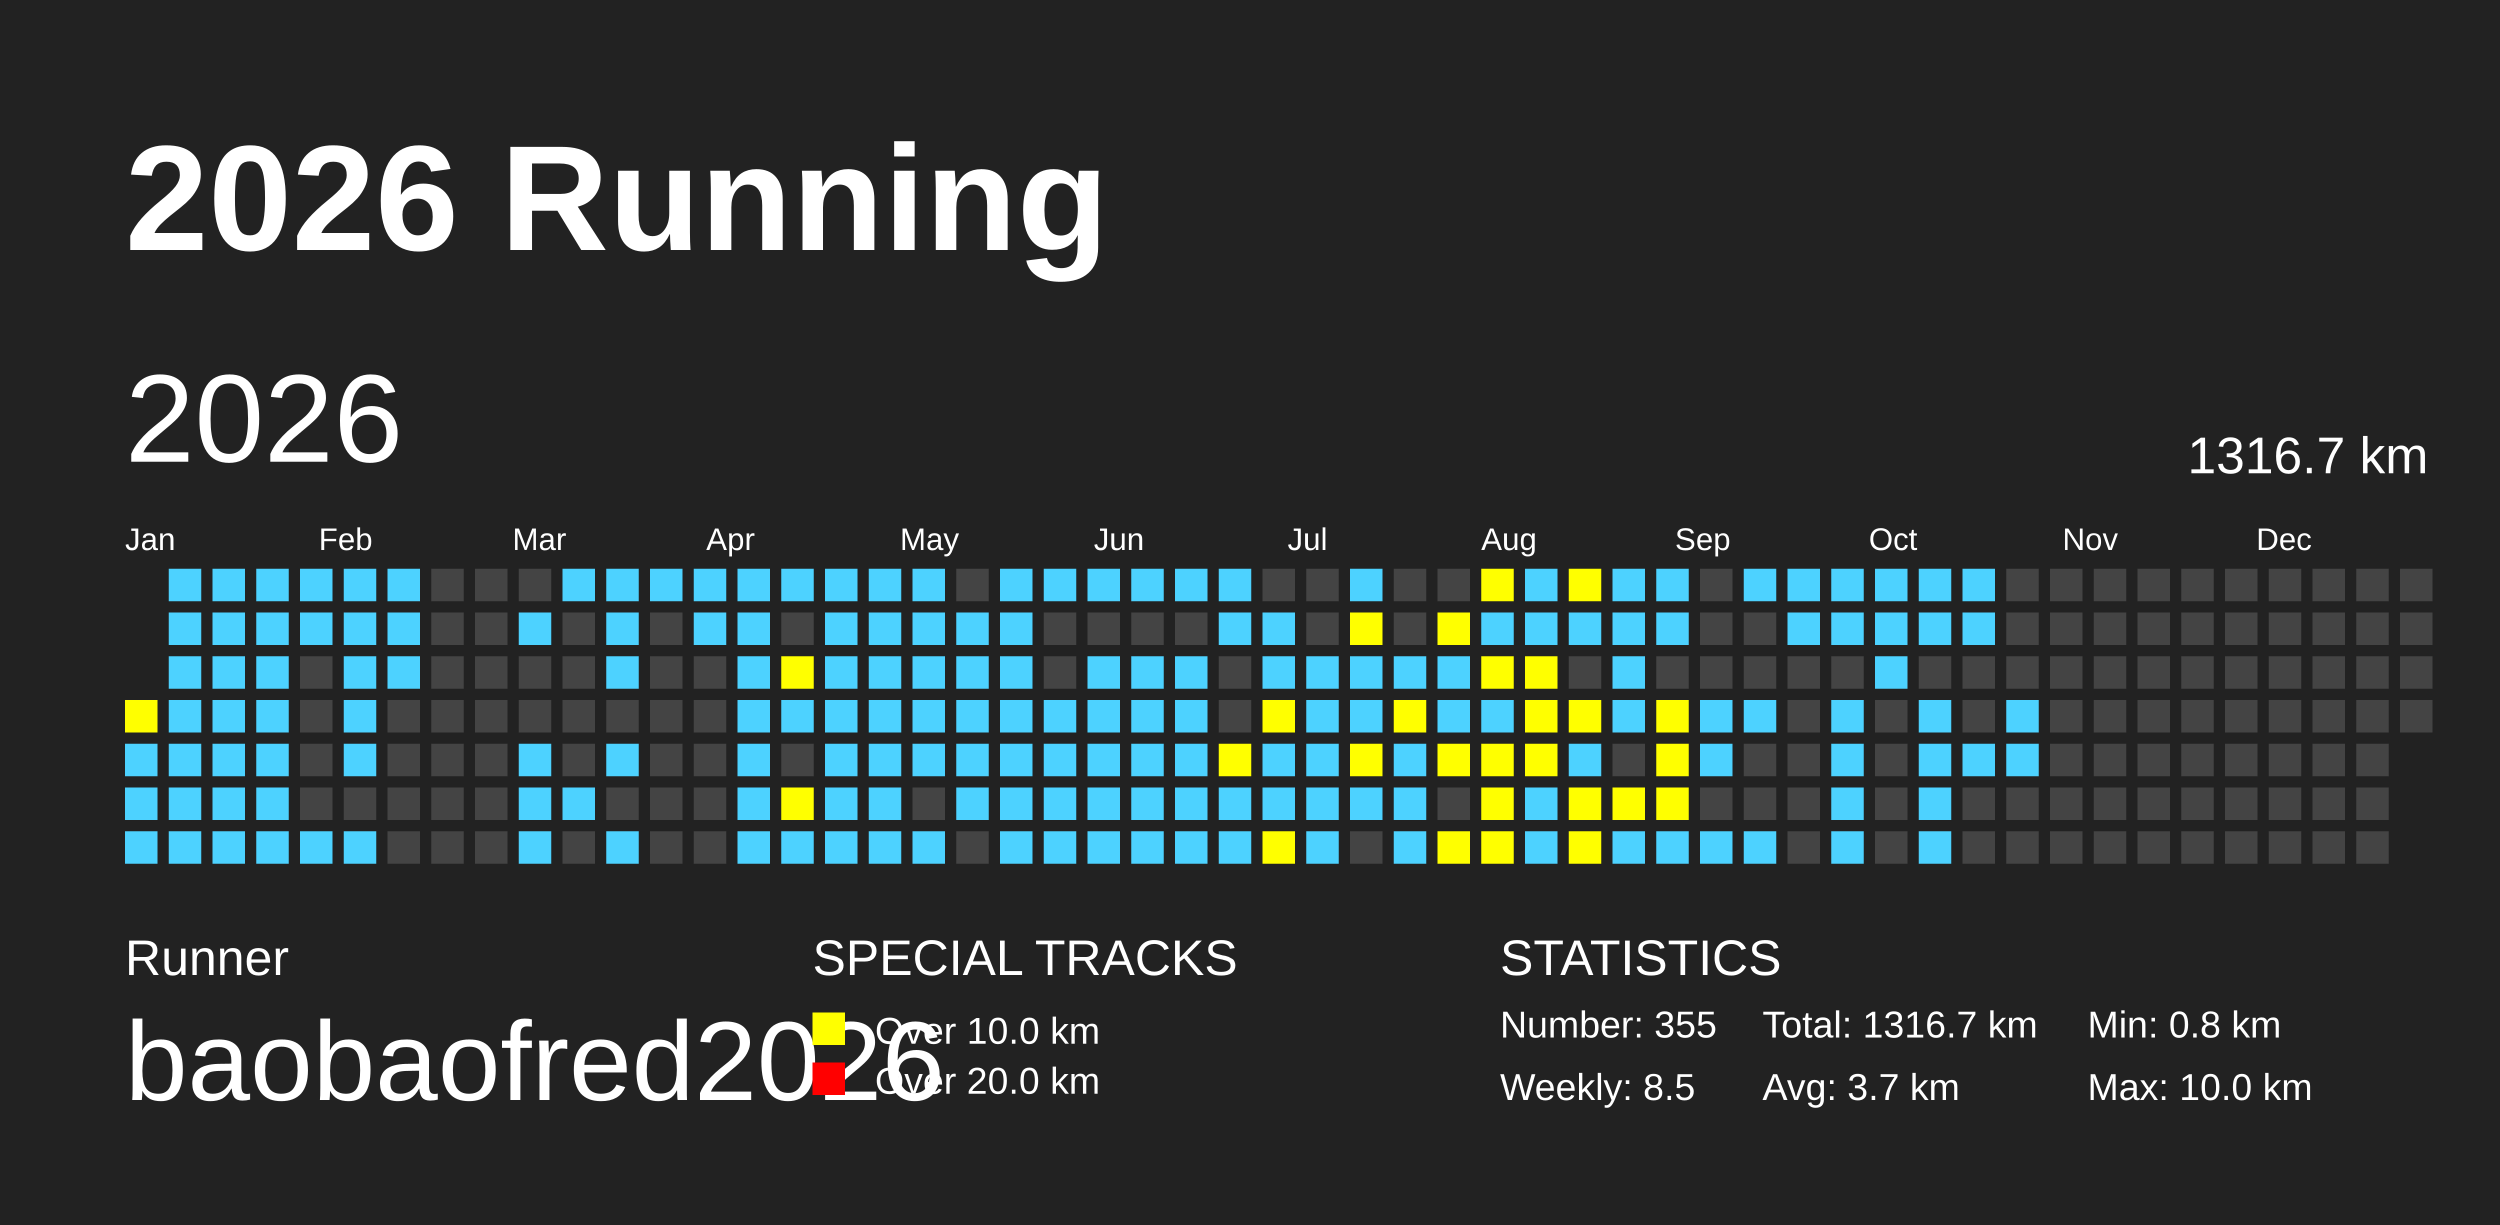
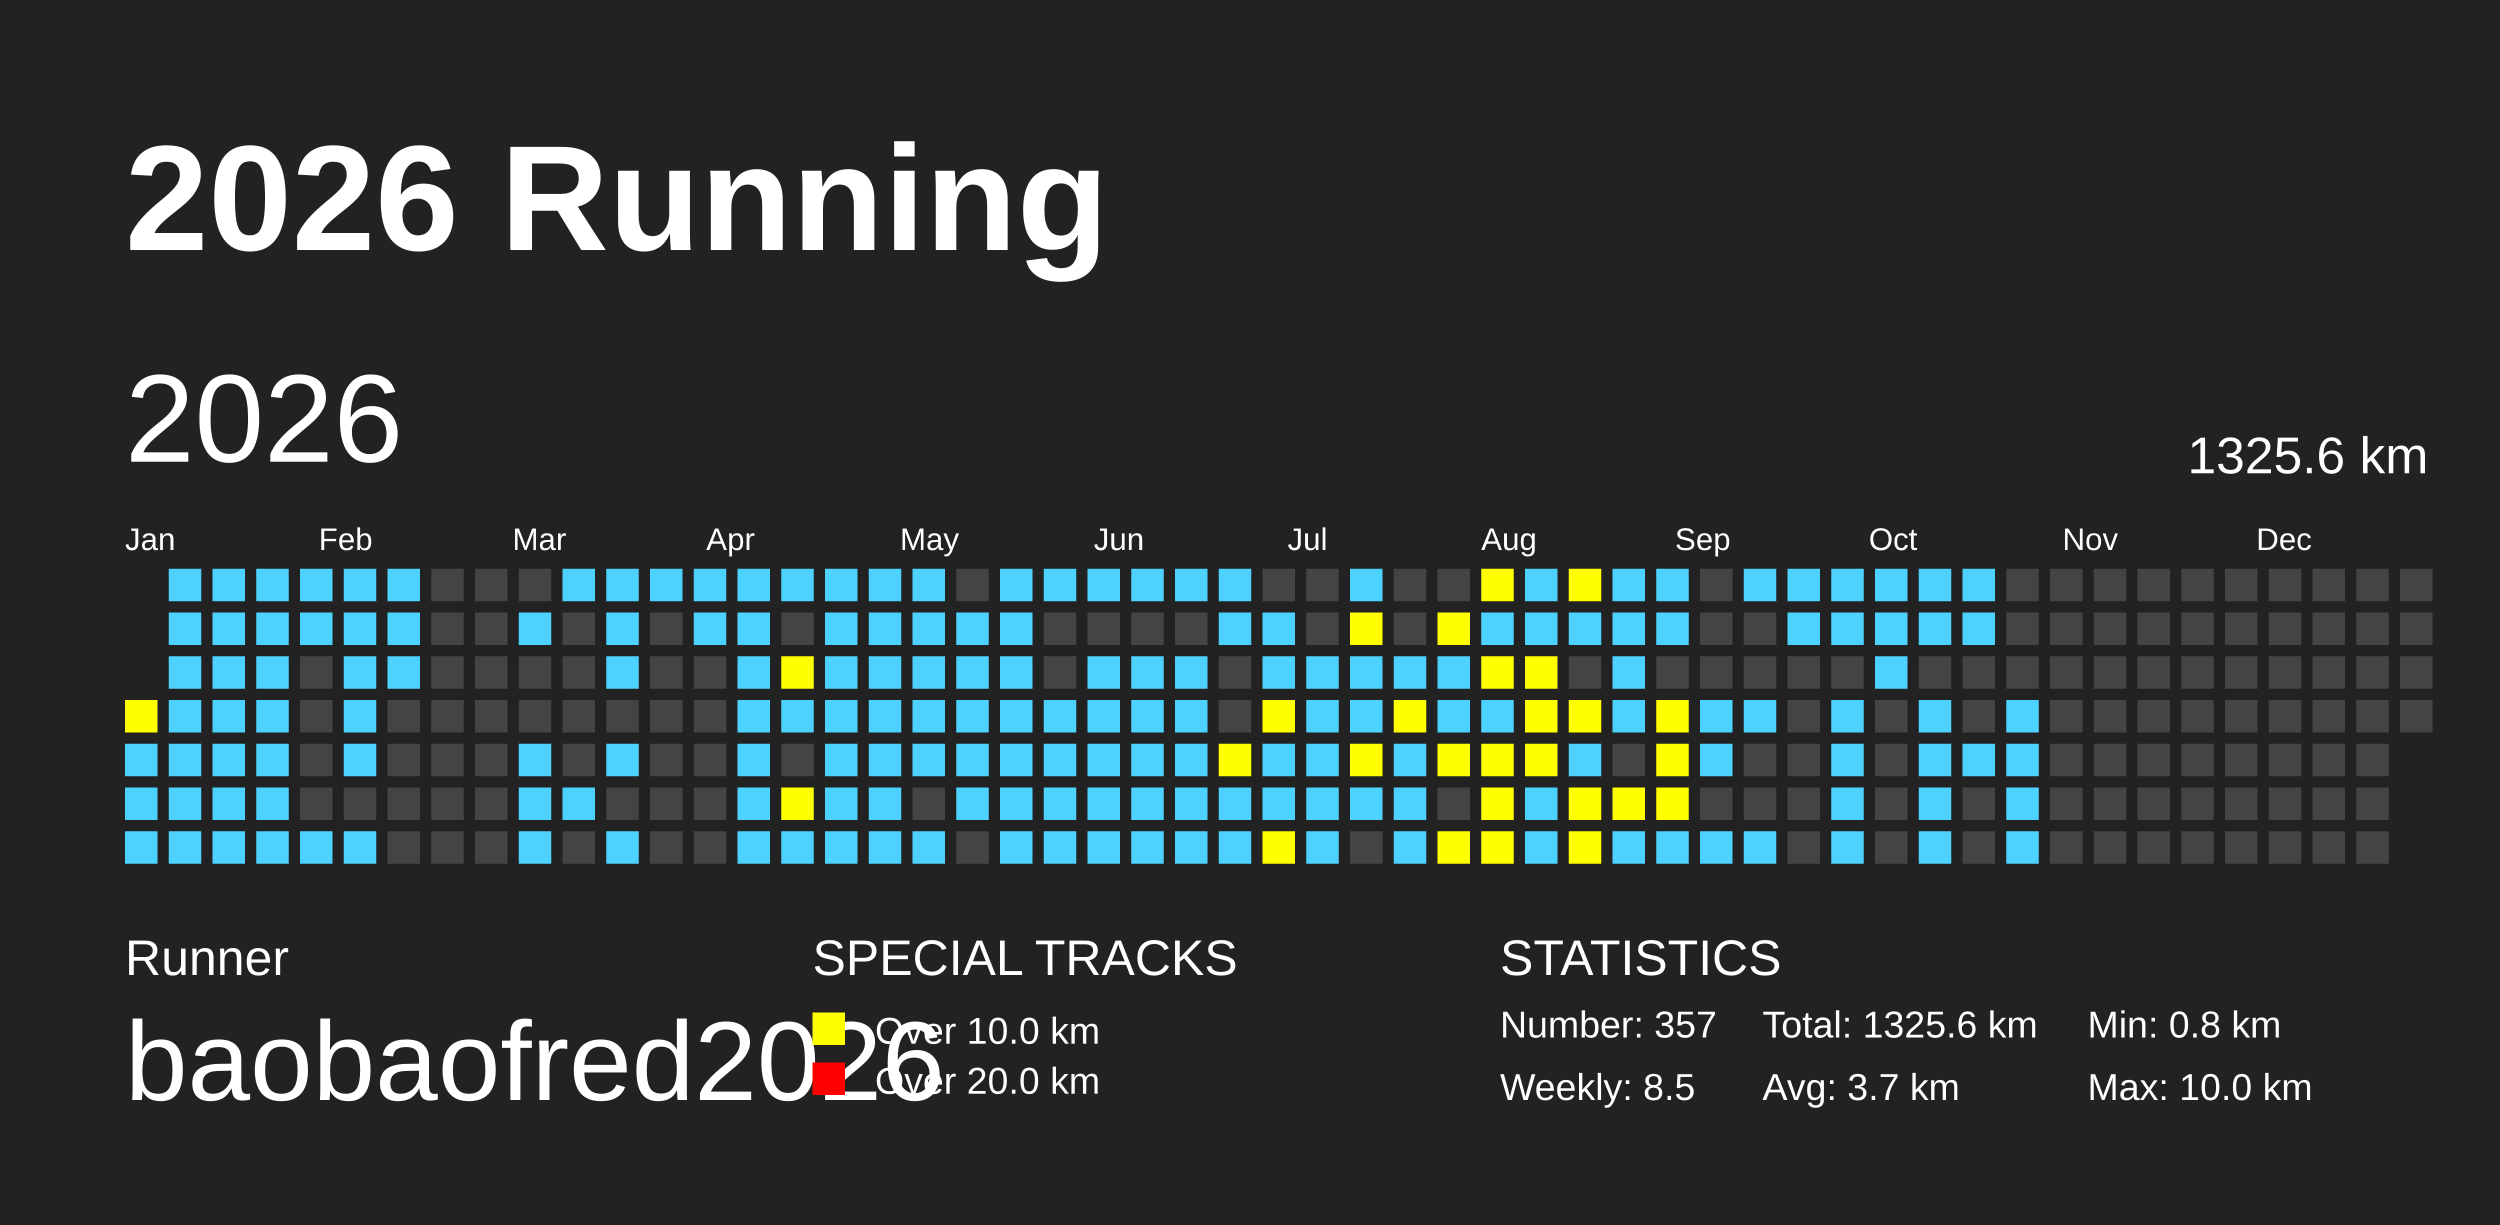
<svg xmlns="http://www.w3.org/2000/svg" baseProfile="full" height="98mm" version="1.1" viewBox="0,0,200,98" width="200mm">
  <defs />
  <rect fill="#222222" height="98" width="200" x="0" y="0" />
  <text fill="#FFFFFF" style="font-size:12px; font-family:Arial; font-weight:bold;" x="10" y="20">2026 Running</text>
  <text fill="#FFFFFF" style="font-size:4px; font-family:Arial" x="10" y="78">Runner</text>
  <text fill="#FFFFFF" style="font-size:9px; font-family:Arial" x="10" y="88">baobaofred2026</text>
  <text fill="#FFFFFF" style="font-size:4px; font-family:Arial" x="65" y="78">SPECIAL TRACKS</text>
  <rect fill="yellow" height="2.6" width="2.6" x="65" y="81" />
  <text fill="#FFFFFF" style="font-size:3px; font-family:Arial" x="70" y="83.5">Over 10.0 km</text>
  <rect fill="red" height="2.6" width="2.6" x="65" y="85" />
  <text fill="#FFFFFF" style="font-size:3px; font-family:Arial" x="70" y="87.5">Over 20.0 km</text>
  <text fill="#FFFFFF" style="font-size:4px; font-family:Arial" x="120" y="78">STATISTICS</text>
-   <text fill="#FFFFFF" style="font-size:3px; font-family:Arial" x="120" y="83">Number: 355</text>
+   <text fill="#FFFFFF" style="font-size:3px; font-family:Arial" x="120" y="83">Number: 357</text>
  <text fill="#FFFFFF" style="font-size:3px; font-family:Arial" x="120" y="88">Weekly: 8.5</text>
-   <text fill="#FFFFFF" style="font-size:3px; font-family:Arial" x="141" y="83">Total: 1316.7 km</text>
+   <text fill="#FFFFFF" style="font-size:3px; font-family:Arial" x="141" y="83">Total: 1325.6 km</text>
  <text fill="#FFFFFF" style="font-size:3px; font-family:Arial" x="141" y="88">Avg: 3.7 km</text>
  <text fill="#FFFFFF" style="font-size:3px; font-family:Arial" x="167" y="83">Min: 0.8 km</text>
  <text fill="#FFFFFF" style="font-size:3px; font-family:Arial" x="167" y="88">Max: 10.0 km</text>
  <text dominant-baseline="hanging" fill="#FFFFFF" style="font-size:10.0px; font-family:Arial;" x="10" y="30">2026</text>
-   <text dominant-baseline="hanging" fill="#FFFFFF" style="font-size:4.125px; font-family:Arial;" x="175" y="35">1316.7 km</text>
+   <text dominant-baseline="hanging" fill="#FFFFFF" style="font-size:4.125px; font-family:Arial;" x="175" y="35">1325.6 km</text>
  <text fill="#FFFFFF" style="font-size:2.5px; font-family:Arial" x="10.0" y="44">Jan</text>
  <text fill="#FFFFFF" style="font-size:2.5px; font-family:Arial" x="25.5" y="44">Feb</text>
  <text fill="#FFFFFF" style="font-size:2.5px; font-family:Arial" x="41.0" y="44">Mar</text>
  <text fill="#FFFFFF" style="font-size:2.5px; font-family:Arial" x="56.5" y="44">Apr</text>
  <text fill="#FFFFFF" style="font-size:2.5px; font-family:Arial" x="72.0" y="44">May</text>
  <text fill="#FFFFFF" style="font-size:2.5px; font-family:Arial" x="87.5" y="44">Jun</text>
  <text fill="#FFFFFF" style="font-size:2.5px; font-family:Arial" x="103.0" y="44">Jul</text>
  <text fill="#FFFFFF" style="font-size:2.5px; font-family:Arial" x="118.5" y="44">Aug</text>
  <text fill="#FFFFFF" style="font-size:2.5px; font-family:Arial" x="134.0" y="44">Sep</text>
  <text fill="#FFFFFF" style="font-size:2.5px; font-family:Arial" x="149.5" y="44">Oct</text>
  <text fill="#FFFFFF" style="font-size:2.5px; font-family:Arial" x="165.0" y="44">Nov</text>
  <text fill="#FFFFFF" style="font-size:2.5px; font-family:Arial" x="180.5" y="44">Dec</text>
  <rect fill="yellow" height="2.6" width="2.6" x="10.0" y="56.0" />
  <rect fill="#4DD2FF" height="2.6" width="2.6" x="10.0" y="59.5" />
  <rect fill="#4DD2FF" height="2.6" width="2.6" x="10.0" y="63.0" />
  <rect fill="#4DD2FF" height="2.6" width="2.6" x="10.0" y="66.5" />
  <rect fill="#4DD2FF" height="2.6" width="2.6" x="13.5" y="45.5" />
  <rect fill="#4DD2FF" height="2.6" width="2.6" x="13.5" y="49.0" />
  <rect fill="#4DD2FF" height="2.6" width="2.6" x="13.5" y="52.5" />
  <rect fill="#4DD2FF" height="2.6" width="2.6" x="13.5" y="56.0" />
  <rect fill="#4DD2FF" height="2.6" width="2.6" x="13.5" y="59.5" />
  <rect fill="#4DD2FF" height="2.6" width="2.6" x="13.5" y="63.0" />
  <rect fill="#4DD2FF" height="2.6" width="2.6" x="13.5" y="66.5" />
  <rect fill="#4DD2FF" height="2.6" width="2.6" x="17.0" y="45.5" />
  <rect fill="#4DD2FF" height="2.6" width="2.6" x="17.0" y="49.0" />
  <rect fill="#4DD2FF" height="2.6" width="2.6" x="17.0" y="52.5" />
  <rect fill="#4DD2FF" height="2.6" width="2.6" x="17.0" y="56.0" />
  <rect fill="#4DD2FF" height="2.6" width="2.6" x="17.0" y="59.5" />
  <rect fill="#4DD2FF" height="2.6" width="2.6" x="17.0" y="63.0" />
  <rect fill="#4DD2FF" height="2.6" width="2.6" x="17.0" y="66.5" />
  <rect fill="#4DD2FF" height="2.6" width="2.6" x="20.5" y="45.5" />
  <rect fill="#4DD2FF" height="2.6" width="2.6" x="20.5" y="49.0" />
  <rect fill="#4DD2FF" height="2.6" width="2.6" x="20.5" y="52.5" />
  <rect fill="#4DD2FF" height="2.6" width="2.6" x="20.5" y="56.0" />
  <rect fill="#4DD2FF" height="2.6" width="2.6" x="20.5" y="59.5" />
  <rect fill="#4DD2FF" height="2.6" width="2.6" x="20.5" y="63.0" />
  <rect fill="#4DD2FF" height="2.6" width="2.6" x="20.5" y="66.5" />
  <rect fill="#4DD2FF" height="2.6" width="2.6" x="24.0" y="45.5" />
  <rect fill="#4DD2FF" height="2.6" width="2.6" x="24.0" y="49.0" />
  <rect fill="#444444" height="2.6" width="2.6" x="24.0" y="52.5" />
  <rect fill="#444444" height="2.6" width="2.6" x="24.0" y="56.0" />
  <rect fill="#444444" height="2.6" width="2.6" x="24.0" y="59.5" />
  <rect fill="#444444" height="2.6" width="2.6" x="24.0" y="63.0" />
  <rect fill="#4DD2FF" height="2.6" width="2.6" x="24.0" y="66.5" />
  <rect fill="#4DD2FF" height="2.6" width="2.6" x="27.5" y="45.5" />
  <rect fill="#4DD2FF" height="2.6" width="2.6" x="27.5" y="49.0" />
  <rect fill="#4DD2FF" height="2.6" width="2.6" x="27.5" y="52.5" />
  <rect fill="#4DD2FF" height="2.6" width="2.6" x="27.5" y="56.0" />
  <rect fill="#4DD2FF" height="2.6" width="2.6" x="27.5" y="59.5" />
  <rect fill="#444444" height="2.6" width="2.6" x="27.5" y="63.0" />
  <rect fill="#4DD2FF" height="2.6" width="2.6" x="27.5" y="66.5" />
  <rect fill="#4DD2FF" height="2.6" width="2.6" x="31.0" y="45.5" />
  <rect fill="#4DD2FF" height="2.6" width="2.6" x="31.0" y="49.0" />
  <rect fill="#4DD2FF" height="2.6" width="2.6" x="31.0" y="52.5" />
  <rect fill="#444444" height="2.6" width="2.6" x="31.0" y="56.0" />
  <rect fill="#444444" height="2.6" width="2.6" x="31.0" y="59.5" />
  <rect fill="#444444" height="2.6" width="2.6" x="31.0" y="63.0" />
  <rect fill="#444444" height="2.6" width="2.6" x="31.0" y="66.5" />
  <rect fill="#444444" height="2.6" width="2.6" x="34.5" y="45.5" />
  <rect fill="#444444" height="2.6" width="2.6" x="34.5" y="49.0" />
  <rect fill="#444444" height="2.6" width="2.6" x="34.5" y="52.5" />
  <rect fill="#444444" height="2.6" width="2.6" x="34.5" y="56.0" />
  <rect fill="#444444" height="2.6" width="2.6" x="34.5" y="59.5" />
  <rect fill="#444444" height="2.6" width="2.6" x="34.5" y="63.0" />
  <rect fill="#444444" height="2.6" width="2.6" x="34.5" y="66.5" />
  <rect fill="#444444" height="2.6" width="2.6" x="38.0" y="45.5" />
  <rect fill="#444444" height="2.6" width="2.6" x="38.0" y="49.0" />
  <rect fill="#444444" height="2.6" width="2.6" x="38.0" y="52.5" />
  <rect fill="#444444" height="2.6" width="2.6" x="38.0" y="56.0" />
  <rect fill="#444444" height="2.6" width="2.6" x="38.0" y="59.5" />
  <rect fill="#444444" height="2.6" width="2.6" x="38.0" y="63.0" />
  <rect fill="#444444" height="2.6" width="2.6" x="38.0" y="66.5" />
  <rect fill="#444444" height="2.6" width="2.6" x="41.5" y="45.5" />
  <rect fill="#4DD2FF" height="2.6" width="2.6" x="41.5" y="49.0" />
  <rect fill="#444444" height="2.6" width="2.6" x="41.5" y="52.5" />
  <rect fill="#444444" height="2.6" width="2.6" x="41.5" y="56.0" />
  <rect fill="#4DD2FF" height="2.6" width="2.6" x="41.5" y="59.5" />
  <rect fill="#4DD2FF" height="2.6" width="2.6" x="41.5" y="63.0" />
  <rect fill="#4DD2FF" height="2.6" width="2.6" x="41.5" y="66.5" />
  <rect fill="#4DD2FF" height="2.6" width="2.6" x="45.0" y="45.5" />
  <rect fill="#444444" height="2.6" width="2.6" x="45.0" y="49.0" />
  <rect fill="#444444" height="2.6" width="2.6" x="45.0" y="52.5" />
  <rect fill="#444444" height="2.6" width="2.6" x="45.0" y="56.0" />
  <rect fill="#444444" height="2.6" width="2.6" x="45.0" y="59.5" />
  <rect fill="#4DD2FF" height="2.6" width="2.6" x="45.0" y="63.0" />
  <rect fill="#444444" height="2.6" width="2.6" x="45.0" y="66.5" />
  <rect fill="#4DD2FF" height="2.6" width="2.6" x="48.5" y="45.5" />
  <rect fill="#4DD2FF" height="2.6" width="2.6" x="48.5" y="49.0" />
  <rect fill="#4DD2FF" height="2.6" width="2.6" x="48.5" y="52.5" />
  <rect fill="#444444" height="2.6" width="2.6" x="48.5" y="56.0" />
  <rect fill="#4DD2FF" height="2.6" width="2.6" x="48.5" y="59.5" />
  <rect fill="#444444" height="2.6" width="2.6" x="48.5" y="63.0" />
  <rect fill="#4DD2FF" height="2.6" width="2.6" x="48.5" y="66.5" />
  <rect fill="#4DD2FF" height="2.6" width="2.6" x="52.0" y="45.5" />
  <rect fill="#444444" height="2.6" width="2.6" x="52.0" y="49.0" />
  <rect fill="#444444" height="2.6" width="2.6" x="52.0" y="52.5" />
  <rect fill="#444444" height="2.6" width="2.6" x="52.0" y="56.0" />
  <rect fill="#444444" height="2.6" width="2.6" x="52.0" y="59.5" />
  <rect fill="#444444" height="2.6" width="2.6" x="52.0" y="63.0" />
  <rect fill="#444444" height="2.6" width="2.6" x="52.0" y="66.5" />
  <rect fill="#4DD2FF" height="2.6" width="2.6" x="55.5" y="45.5" />
  <rect fill="#4DD2FF" height="2.6" width="2.6" x="55.5" y="49.0" />
  <rect fill="#444444" height="2.6" width="2.6" x="55.5" y="52.5" />
  <rect fill="#444444" height="2.6" width="2.6" x="55.5" y="56.0" />
  <rect fill="#444444" height="2.6" width="2.6" x="55.5" y="59.5" />
  <rect fill="#444444" height="2.6" width="2.6" x="55.5" y="63.0" />
  <rect fill="#444444" height="2.6" width="2.6" x="55.5" y="66.5" />
  <rect fill="#4DD2FF" height="2.6" width="2.6" x="59.0" y="45.5" />
  <rect fill="#4DD2FF" height="2.6" width="2.6" x="59.0" y="49.0" />
  <rect fill="#4DD2FF" height="2.6" width="2.6" x="59.0" y="52.5" />
  <rect fill="#4DD2FF" height="2.6" width="2.6" x="59.0" y="56.0" />
  <rect fill="#4DD2FF" height="2.6" width="2.6" x="59.0" y="59.5" />
  <rect fill="#4DD2FF" height="2.6" width="2.6" x="59.0" y="63.0" />
  <rect fill="#4DD2FF" height="2.6" width="2.6" x="59.0" y="66.5" />
  <rect fill="#4DD2FF" height="2.6" width="2.6" x="62.5" y="45.5" />
  <rect fill="#444444" height="2.6" width="2.6" x="62.5" y="49.0" />
  <rect fill="yellow" height="2.6" width="2.6" x="62.5" y="52.5" />
  <rect fill="#4DD2FF" height="2.6" width="2.6" x="62.5" y="56.0" />
  <rect fill="#444444" height="2.6" width="2.6" x="62.5" y="59.5" />
  <rect fill="yellow" height="2.6" width="2.6" x="62.5" y="63.0" />
  <rect fill="#4DD2FF" height="2.6" width="2.6" x="62.5" y="66.5" />
  <rect fill="#4DD2FF" height="2.6" width="2.6" x="66.0" y="45.5" />
  <rect fill="#4DD2FF" height="2.6" width="2.6" x="66.0" y="49.0" />
  <rect fill="#4DD2FF" height="2.6" width="2.6" x="66.0" y="52.5" />
  <rect fill="#4DD2FF" height="2.6" width="2.6" x="66.0" y="56.0" />
  <rect fill="#4DD2FF" height="2.6" width="2.6" x="66.0" y="59.5" />
  <rect fill="#4DD2FF" height="2.6" width="2.6" x="66.0" y="63.0" />
  <rect fill="#4DD2FF" height="2.6" width="2.6" x="66.0" y="66.5" />
  <rect fill="#4DD2FF" height="2.6" width="2.6" x="69.5" y="45.5" />
  <rect fill="#4DD2FF" height="2.6" width="2.6" x="69.5" y="49.0" />
  <rect fill="#4DD2FF" height="2.6" width="2.6" x="69.5" y="52.5" />
  <rect fill="#4DD2FF" height="2.6" width="2.6" x="69.5" y="56.0" />
  <rect fill="#4DD2FF" height="2.6" width="2.6" x="69.5" y="59.5" />
  <rect fill="#4DD2FF" height="2.6" width="2.6" x="69.5" y="63.0" />
  <rect fill="#4DD2FF" height="2.6" width="2.6" x="69.5" y="66.5" />
  <rect fill="#4DD2FF" height="2.6" width="2.6" x="73.0" y="45.5" />
  <rect fill="#4DD2FF" height="2.6" width="2.6" x="73.0" y="49.0" />
  <rect fill="#4DD2FF" height="2.6" width="2.6" x="73.0" y="52.5" />
  <rect fill="#4DD2FF" height="2.6" width="2.6" x="73.0" y="56.0" />
  <rect fill="#4DD2FF" height="2.6" width="2.6" x="73.0" y="59.5" />
  <rect fill="#444444" height="2.6" width="2.6" x="73.0" y="63.0" />
  <rect fill="#4DD2FF" height="2.6" width="2.6" x="73.0" y="66.5" />
  <rect fill="#444444" height="2.6" width="2.6" x="76.5" y="45.5" />
  <rect fill="#4DD2FF" height="2.6" width="2.6" x="76.5" y="49.0" />
  <rect fill="#4DD2FF" height="2.6" width="2.6" x="76.5" y="52.5" />
  <rect fill="#4DD2FF" height="2.6" width="2.6" x="76.5" y="56.0" />
  <rect fill="#4DD2FF" height="2.6" width="2.6" x="76.5" y="59.5" />
  <rect fill="#4DD2FF" height="2.6" width="2.6" x="76.5" y="63.0" />
  <rect fill="#444444" height="2.6" width="2.6" x="76.5" y="66.5" />
  <rect fill="#4DD2FF" height="2.6" width="2.6" x="80.0" y="45.5" />
  <rect fill="#4DD2FF" height="2.6" width="2.6" x="80.0" y="49.0" />
  <rect fill="#4DD2FF" height="2.6" width="2.6" x="80.0" y="52.5" />
  <rect fill="#4DD2FF" height="2.6" width="2.6" x="80.0" y="56.0" />
  <rect fill="#4DD2FF" height="2.6" width="2.6" x="80.0" y="59.5" />
  <rect fill="#4DD2FF" height="2.6" width="2.6" x="80.0" y="63.0" />
  <rect fill="#4DD2FF" height="2.6" width="2.6" x="80.0" y="66.5" />
  <rect fill="#4DD2FF" height="2.6" width="2.6" x="83.5" y="45.5" />
  <rect fill="#444444" height="2.6" width="2.6" x="83.5" y="49.0" />
  <rect fill="#444444" height="2.6" width="2.6" x="83.5" y="52.5" />
  <rect fill="#4DD2FF" height="2.6" width="2.6" x="83.5" y="56.0" />
  <rect fill="#4DD2FF" height="2.6" width="2.6" x="83.5" y="59.5" />
  <rect fill="#4DD2FF" height="2.6" width="2.6" x="83.5" y="63.0" />
  <rect fill="#4DD2FF" height="2.6" width="2.6" x="83.5" y="66.5" />
  <rect fill="#4DD2FF" height="2.6" width="2.6" x="87.0" y="45.5" />
  <rect fill="#444444" height="2.6" width="2.6" x="87.0" y="49.0" />
  <rect fill="#4DD2FF" height="2.6" width="2.6" x="87.0" y="52.5" />
  <rect fill="#4DD2FF" height="2.6" width="2.6" x="87.0" y="56.0" />
  <rect fill="#4DD2FF" height="2.6" width="2.6" x="87.0" y="59.5" />
  <rect fill="#4DD2FF" height="2.6" width="2.6" x="87.0" y="63.0" />
  <rect fill="#4DD2FF" height="2.6" width="2.6" x="87.0" y="66.5" />
  <rect fill="#4DD2FF" height="2.6" width="2.6" x="90.5" y="45.5" />
  <rect fill="#444444" height="2.6" width="2.6" x="90.5" y="49.0" />
  <rect fill="#4DD2FF" height="2.6" width="2.6" x="90.5" y="52.5" />
  <rect fill="#4DD2FF" height="2.6" width="2.6" x="90.5" y="56.0" />
  <rect fill="#4DD2FF" height="2.6" width="2.6" x="90.5" y="59.5" />
  <rect fill="#4DD2FF" height="2.6" width="2.6" x="90.5" y="63.0" />
  <rect fill="#4DD2FF" height="2.6" width="2.6" x="90.5" y="66.5" />
  <rect fill="#4DD2FF" height="2.6" width="2.6" x="94.0" y="45.5" />
  <rect fill="#444444" height="2.6" width="2.6" x="94.0" y="49.0" />
  <rect fill="#4DD2FF" height="2.6" width="2.6" x="94.0" y="52.5" />
  <rect fill="#4DD2FF" height="2.6" width="2.6" x="94.0" y="56.0" />
  <rect fill="#4DD2FF" height="2.6" width="2.6" x="94.0" y="59.5" />
  <rect fill="#4DD2FF" height="2.6" width="2.6" x="94.0" y="63.0" />
  <rect fill="#4DD2FF" height="2.6" width="2.6" x="94.0" y="66.5" />
  <rect fill="#4DD2FF" height="2.6" width="2.6" x="97.5" y="45.5" />
  <rect fill="#4DD2FF" height="2.6" width="2.6" x="97.5" y="49.0" />
  <rect fill="#444444" height="2.6" width="2.6" x="97.5" y="52.5" />
  <rect fill="#444444" height="2.6" width="2.6" x="97.5" y="56.0" />
  <rect fill="yellow" height="2.6" width="2.6" x="97.5" y="59.5" />
  <rect fill="#4DD2FF" height="2.6" width="2.6" x="97.5" y="63.0" />
  <rect fill="#4DD2FF" height="2.6" width="2.6" x="97.5" y="66.5" />
  <rect fill="#444444" height="2.6" width="2.6" x="101.0" y="45.5" />
  <rect fill="#4DD2FF" height="2.6" width="2.6" x="101.0" y="49.0" />
  <rect fill="#4DD2FF" height="2.6" width="2.6" x="101.0" y="52.5" />
  <rect fill="yellow" height="2.6" width="2.6" x="101.0" y="56.0" />
  <rect fill="#4DD2FF" height="2.6" width="2.6" x="101.0" y="59.5" />
  <rect fill="#4DD2FF" height="2.6" width="2.6" x="101.0" y="63.0" />
  <rect fill="yellow" height="2.6" width="2.6" x="101.0" y="66.5" />
  <rect fill="#444444" height="2.6" width="2.6" x="104.5" y="45.5" />
  <rect fill="#444444" height="2.6" width="2.6" x="104.5" y="49.0" />
  <rect fill="#4DD2FF" height="2.6" width="2.6" x="104.5" y="52.5" />
  <rect fill="#4DD2FF" height="2.6" width="2.6" x="104.5" y="56.0" />
  <rect fill="#4DD2FF" height="2.6" width="2.6" x="104.5" y="59.5" />
  <rect fill="#4DD2FF" height="2.6" width="2.6" x="104.5" y="63.0" />
  <rect fill="#4DD2FF" height="2.6" width="2.6" x="104.5" y="66.5" />
  <rect fill="#4DD2FF" height="2.6" width="2.6" x="108.0" y="45.5" />
  <rect fill="yellow" height="2.6" width="2.6" x="108.0" y="49.0" />
  <rect fill="#4DD2FF" height="2.6" width="2.6" x="108.0" y="52.5" />
  <rect fill="#4DD2FF" height="2.6" width="2.6" x="108.0" y="56.0" />
  <rect fill="yellow" height="2.6" width="2.6" x="108.0" y="59.5" />
  <rect fill="#4DD2FF" height="2.6" width="2.6" x="108.0" y="63.0" />
  <rect fill="#444444" height="2.6" width="2.6" x="108.0" y="66.5" />
  <rect fill="#444444" height="2.6" width="2.6" x="111.5" y="45.5" />
  <rect fill="#444444" height="2.6" width="2.6" x="111.5" y="49.0" />
  <rect fill="#4DD2FF" height="2.6" width="2.6" x="111.5" y="52.5" />
  <rect fill="yellow" height="2.6" width="2.6" x="111.5" y="56.0" />
  <rect fill="#4DD2FF" height="2.6" width="2.6" x="111.5" y="59.5" />
  <rect fill="#4DD2FF" height="2.6" width="2.6" x="111.5" y="63.0" />
  <rect fill="#4DD2FF" height="2.6" width="2.6" x="111.5" y="66.5" />
  <rect fill="#444444" height="2.6" width="2.6" x="115.0" y="45.5" />
  <rect fill="yellow" height="2.6" width="2.6" x="115.0" y="49.0" />
  <rect fill="#4DD2FF" height="2.6" width="2.6" x="115.0" y="52.5" />
  <rect fill="#4DD2FF" height="2.6" width="2.6" x="115.0" y="56.0" />
  <rect fill="yellow" height="2.6" width="2.6" x="115.0" y="59.5" />
  <rect fill="#444444" height="2.6" width="2.6" x="115.0" y="63.0" />
  <rect fill="yellow" height="2.6" width="2.6" x="115.0" y="66.5" />
  <rect fill="yellow" height="2.6" width="2.6" x="118.5" y="45.5" />
  <rect fill="#4DD2FF" height="2.6" width="2.6" x="118.5" y="49.0" />
  <rect fill="yellow" height="2.6" width="2.6" x="118.5" y="52.5" />
  <rect fill="#4DD2FF" height="2.6" width="2.6" x="118.5" y="56.0" />
  <rect fill="yellow" height="2.6" width="2.6" x="118.5" y="59.5" />
  <rect fill="yellow" height="2.6" width="2.6" x="118.5" y="63.0" />
  <rect fill="yellow" height="2.6" width="2.6" x="118.5" y="66.5" />
  <rect fill="#4DD2FF" height="2.6" width="2.6" x="122.0" y="45.5" />
  <rect fill="#4DD2FF" height="2.6" width="2.6" x="122.0" y="49.0" />
  <rect fill="yellow" height="2.6" width="2.6" x="122.0" y="52.5" />
  <rect fill="yellow" height="2.6" width="2.6" x="122.0" y="56.0" />
  <rect fill="yellow" height="2.6" width="2.6" x="122.0" y="59.5" />
  <rect fill="#4DD2FF" height="2.6" width="2.6" x="122.0" y="63.0" />
  <rect fill="#4DD2FF" height="2.6" width="2.6" x="122.0" y="66.5" />
  <rect fill="yellow" height="2.6" width="2.6" x="125.5" y="45.5" />
  <rect fill="#4DD2FF" height="2.6" width="2.6" x="125.5" y="49.0" />
  <rect fill="#444444" height="2.6" width="2.6" x="125.5" y="52.5" />
  <rect fill="yellow" height="2.6" width="2.6" x="125.5" y="56.0" />
  <rect fill="#4DD2FF" height="2.6" width="2.6" x="125.5" y="59.5" />
  <rect fill="yellow" height="2.6" width="2.6" x="125.5" y="63.0" />
  <rect fill="yellow" height="2.6" width="2.6" x="125.5" y="66.5" />
  <rect fill="#4DD2FF" height="2.6" width="2.6" x="129.0" y="45.5" />
  <rect fill="#4DD2FF" height="2.6" width="2.6" x="129.0" y="49.0" />
  <rect fill="#4DD2FF" height="2.6" width="2.6" x="129.0" y="52.5" />
  <rect fill="#4DD2FF" height="2.6" width="2.6" x="129.0" y="56.0" />
  <rect fill="#444444" height="2.6" width="2.6" x="129.0" y="59.5" />
  <rect fill="yellow" height="2.6" width="2.6" x="129.0" y="63.0" />
  <rect fill="#4DD2FF" height="2.6" width="2.6" x="129.0" y="66.5" />
  <rect fill="#4DD2FF" height="2.6" width="2.6" x="132.5" y="45.5" />
  <rect fill="#4DD2FF" height="2.6" width="2.6" x="132.5" y="49.0" />
  <rect fill="#444444" height="2.6" width="2.6" x="132.5" y="52.5" />
  <rect fill="yellow" height="2.6" width="2.6" x="132.5" y="56.0" />
  <rect fill="yellow" height="2.6" width="2.6" x="132.5" y="59.5" />
  <rect fill="yellow" height="2.6" width="2.6" x="132.5" y="63.0" />
  <rect fill="#4DD2FF" height="2.6" width="2.6" x="132.5" y="66.5" />
  <rect fill="#444444" height="2.6" width="2.6" x="136.0" y="45.5" />
  <rect fill="#444444" height="2.6" width="2.6" x="136.0" y="49.0" />
  <rect fill="#444444" height="2.6" width="2.6" x="136.0" y="52.5" />
  <rect fill="#4DD2FF" height="2.6" width="2.6" x="136.0" y="56.0" />
  <rect fill="#4DD2FF" height="2.6" width="2.6" x="136.0" y="59.5" />
  <rect fill="#444444" height="2.6" width="2.6" x="136.0" y="63.0" />
  <rect fill="#4DD2FF" height="2.6" width="2.6" x="136.0" y="66.5" />
  <rect fill="#4DD2FF" height="2.6" width="2.6" x="139.5" y="45.5" />
  <rect fill="#444444" height="2.6" width="2.6" x="139.5" y="49.0" />
  <rect fill="#444444" height="2.6" width="2.6" x="139.5" y="52.5" />
  <rect fill="#4DD2FF" height="2.6" width="2.6" x="139.5" y="56.0" />
  <rect fill="#444444" height="2.6" width="2.6" x="139.5" y="59.5" />
  <rect fill="#444444" height="2.6" width="2.6" x="139.5" y="63.0" />
  <rect fill="#4DD2FF" height="2.6" width="2.6" x="139.5" y="66.5" />
  <rect fill="#4DD2FF" height="2.6" width="2.6" x="143.0" y="45.5" />
  <rect fill="#4DD2FF" height="2.6" width="2.6" x="143.0" y="49.0" />
  <rect fill="#444444" height="2.6" width="2.6" x="143.0" y="52.5" />
  <rect fill="#444444" height="2.6" width="2.6" x="143.0" y="56.0" />
  <rect fill="#444444" height="2.6" width="2.6" x="143.0" y="59.5" />
  <rect fill="#444444" height="2.6" width="2.6" x="143.0" y="63.0" />
  <rect fill="#444444" height="2.6" width="2.6" x="143.0" y="66.5" />
  <rect fill="#4DD2FF" height="2.6" width="2.6" x="146.5" y="45.5" />
  <rect fill="#4DD2FF" height="2.6" width="2.6" x="146.5" y="49.0" />
  <rect fill="#444444" height="2.6" width="2.6" x="146.5" y="52.5" />
  <rect fill="#4DD2FF" height="2.6" width="2.6" x="146.5" y="56.0" />
  <rect fill="#4DD2FF" height="2.6" width="2.6" x="146.5" y="59.5" />
  <rect fill="#4DD2FF" height="2.6" width="2.6" x="146.5" y="63.0" />
  <rect fill="#4DD2FF" height="2.6" width="2.6" x="146.5" y="66.5" />
  <rect fill="#4DD2FF" height="2.6" width="2.6" x="150.0" y="45.5" />
  <rect fill="#4DD2FF" height="2.6" width="2.6" x="150.0" y="49.0" />
  <rect fill="#4DD2FF" height="2.6" width="2.6" x="150.0" y="52.5" />
  <rect fill="#444444" height="2.6" width="2.6" x="150.0" y="56.0" />
  <rect fill="#444444" height="2.6" width="2.6" x="150.0" y="59.5" />
  <rect fill="#444444" height="2.6" width="2.6" x="150.0" y="63.0" />
  <rect fill="#444444" height="2.6" width="2.6" x="150.0" y="66.5" />
  <rect fill="#4DD2FF" height="2.6" width="2.6" x="153.5" y="45.5" />
  <rect fill="#4DD2FF" height="2.6" width="2.6" x="153.5" y="49.0" />
  <rect fill="#444444" height="2.6" width="2.6" x="153.5" y="52.5" />
  <rect fill="#4DD2FF" height="2.6" width="2.6" x="153.5" y="56.0" />
  <rect fill="#4DD2FF" height="2.6" width="2.6" x="153.5" y="59.5" />
  <rect fill="#4DD2FF" height="2.6" width="2.6" x="153.5" y="63.0" />
  <rect fill="#4DD2FF" height="2.6" width="2.6" x="153.5" y="66.5" />
  <rect fill="#4DD2FF" height="2.6" width="2.6" x="157.0" y="45.5" />
  <rect fill="#4DD2FF" height="2.6" width="2.6" x="157.0" y="49.0" />
  <rect fill="#444444" height="2.6" width="2.6" x="157.0" y="52.5" />
  <rect fill="#444444" height="2.6" width="2.6" x="157.0" y="56.0" />
  <rect fill="#4DD2FF" height="2.6" width="2.6" x="157.0" y="59.5" />
  <rect fill="#444444" height="2.6" width="2.6" x="157.0" y="63.0" />
  <rect fill="#444444" height="2.6" width="2.6" x="157.0" y="66.5" />
  <rect fill="#444444" height="2.6" width="2.6" x="160.5" y="45.5" />
  <rect fill="#444444" height="2.6" width="2.6" x="160.5" y="49.0" />
  <rect fill="#444444" height="2.6" width="2.6" x="160.5" y="52.5" />
  <rect fill="#4DD2FF" height="2.6" width="2.6" x="160.5" y="56.0" />
  <rect fill="#4DD2FF" height="2.6" width="2.6" x="160.5" y="59.5" />
-   <rect fill="#444444" height="2.6" width="2.6" x="160.5" y="63.0" />
-   <rect fill="#444444" height="2.6" width="2.6" x="160.5" y="66.5" />
+   <rect fill="#4DD2FF" height="2.6" width="2.6" x="160.5" y="63.0" />
+   <rect fill="#4DD2FF" height="2.6" width="2.6" x="160.5" y="66.5" />
  <rect fill="#444444" height="2.6" width="2.6" x="164.0" y="45.5" />
  <rect fill="#444444" height="2.6" width="2.6" x="164.0" y="49.0" />
  <rect fill="#444444" height="2.6" width="2.6" x="164.0" y="52.5" />
  <rect fill="#444444" height="2.6" width="2.6" x="164.0" y="56.0" />
  <rect fill="#444444" height="2.6" width="2.6" x="164.0" y="59.5" />
  <rect fill="#444444" height="2.6" width="2.6" x="164.0" y="63.0" />
  <rect fill="#444444" height="2.6" width="2.6" x="164.0" y="66.5" />
  <rect fill="#444444" height="2.6" width="2.6" x="167.5" y="45.5" />
  <rect fill="#444444" height="2.6" width="2.6" x="167.5" y="49.0" />
  <rect fill="#444444" height="2.6" width="2.6" x="167.5" y="52.5" />
  <rect fill="#444444" height="2.6" width="2.6" x="167.5" y="56.0" />
  <rect fill="#444444" height="2.6" width="2.6" x="167.5" y="59.5" />
  <rect fill="#444444" height="2.6" width="2.6" x="167.5" y="63.0" />
  <rect fill="#444444" height="2.6" width="2.6" x="167.5" y="66.5" />
  <rect fill="#444444" height="2.6" width="2.6" x="171.0" y="45.5" />
  <rect fill="#444444" height="2.6" width="2.6" x="171.0" y="49.0" />
  <rect fill="#444444" height="2.6" width="2.6" x="171.0" y="52.5" />
  <rect fill="#444444" height="2.6" width="2.6" x="171.0" y="56.0" />
  <rect fill="#444444" height="2.6" width="2.6" x="171.0" y="59.5" />
  <rect fill="#444444" height="2.6" width="2.6" x="171.0" y="63.0" />
  <rect fill="#444444" height="2.6" width="2.6" x="171.0" y="66.5" />
  <rect fill="#444444" height="2.6" width="2.6" x="174.5" y="45.5" />
  <rect fill="#444444" height="2.6" width="2.6" x="174.5" y="49.0" />
  <rect fill="#444444" height="2.6" width="2.6" x="174.5" y="52.5" />
  <rect fill="#444444" height="2.6" width="2.6" x="174.5" y="56.0" />
  <rect fill="#444444" height="2.6" width="2.6" x="174.5" y="59.5" />
  <rect fill="#444444" height="2.6" width="2.6" x="174.5" y="63.0" />
  <rect fill="#444444" height="2.6" width="2.6" x="174.5" y="66.5" />
  <rect fill="#444444" height="2.6" width="2.6" x="178.0" y="45.5" />
  <rect fill="#444444" height="2.6" width="2.6" x="178.0" y="49.0" />
  <rect fill="#444444" height="2.6" width="2.6" x="178.0" y="52.5" />
  <rect fill="#444444" height="2.6" width="2.6" x="178.0" y="56.0" />
  <rect fill="#444444" height="2.6" width="2.6" x="178.0" y="59.5" />
  <rect fill="#444444" height="2.6" width="2.6" x="178.0" y="63.0" />
  <rect fill="#444444" height="2.6" width="2.6" x="178.0" y="66.5" />
  <rect fill="#444444" height="2.6" width="2.6" x="181.5" y="45.5" />
  <rect fill="#444444" height="2.6" width="2.6" x="181.5" y="49.0" />
  <rect fill="#444444" height="2.6" width="2.6" x="181.5" y="52.5" />
  <rect fill="#444444" height="2.6" width="2.6" x="181.5" y="56.0" />
  <rect fill="#444444" height="2.6" width="2.6" x="181.5" y="59.5" />
  <rect fill="#444444" height="2.6" width="2.6" x="181.5" y="63.0" />
  <rect fill="#444444" height="2.6" width="2.6" x="181.5" y="66.5" />
  <rect fill="#444444" height="2.6" width="2.6" x="185.0" y="45.5" />
  <rect fill="#444444" height="2.6" width="2.6" x="185.0" y="49.0" />
  <rect fill="#444444" height="2.6" width="2.6" x="185.0" y="52.5" />
  <rect fill="#444444" height="2.6" width="2.6" x="185.0" y="56.0" />
  <rect fill="#444444" height="2.6" width="2.6" x="185.0" y="59.5" />
  <rect fill="#444444" height="2.6" width="2.6" x="185.0" y="63.0" />
  <rect fill="#444444" height="2.6" width="2.6" x="185.0" y="66.5" />
  <rect fill="#444444" height="2.6" width="2.6" x="188.5" y="45.5" />
  <rect fill="#444444" height="2.6" width="2.6" x="188.5" y="49.0" />
  <rect fill="#444444" height="2.6" width="2.6" x="188.5" y="52.5" />
  <rect fill="#444444" height="2.6" width="2.6" x="188.5" y="56.0" />
  <rect fill="#444444" height="2.6" width="2.6" x="188.5" y="59.5" />
  <rect fill="#444444" height="2.6" width="2.6" x="188.5" y="63.0" />
  <rect fill="#444444" height="2.6" width="2.6" x="188.5" y="66.5" />
  <rect fill="#444444" height="2.6" width="2.6" x="192.0" y="45.5" />
  <rect fill="#444444" height="2.6" width="2.6" x="192.0" y="49.0" />
  <rect fill="#444444" height="2.6" width="2.6" x="192.0" y="52.5" />
  <rect fill="#444444" height="2.6" width="2.6" x="192.0" y="56.0" />
</svg>
